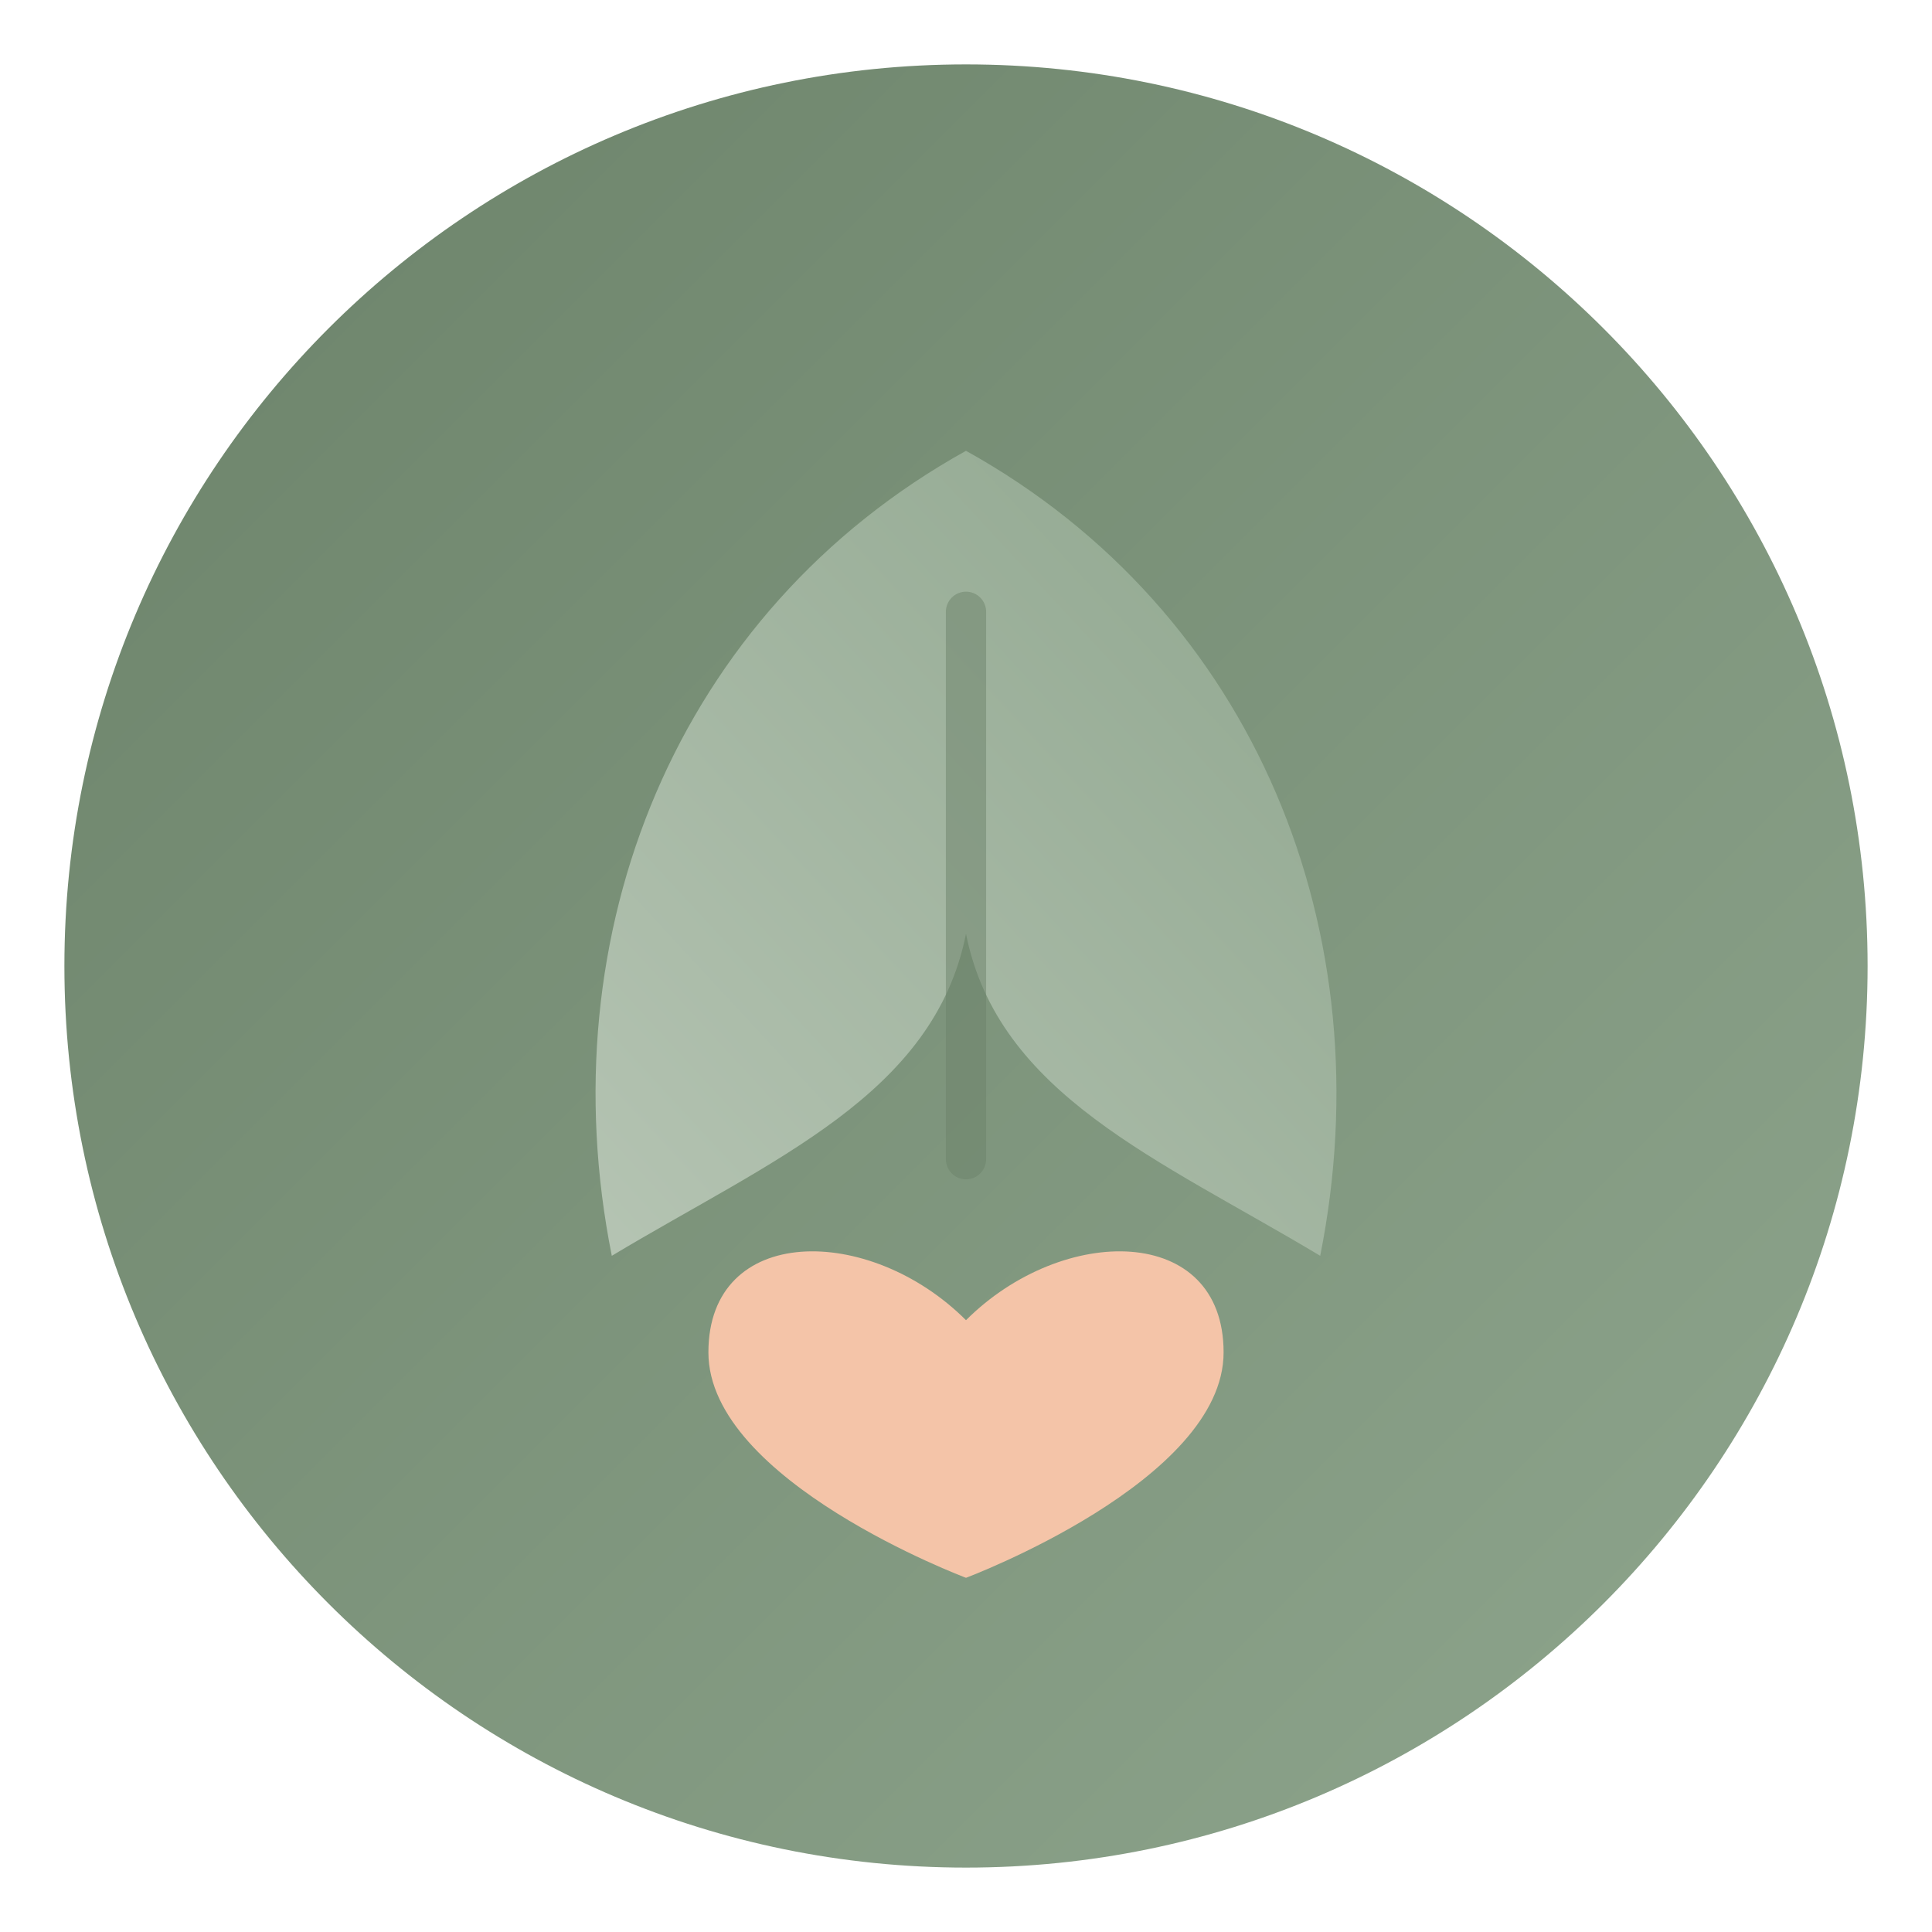
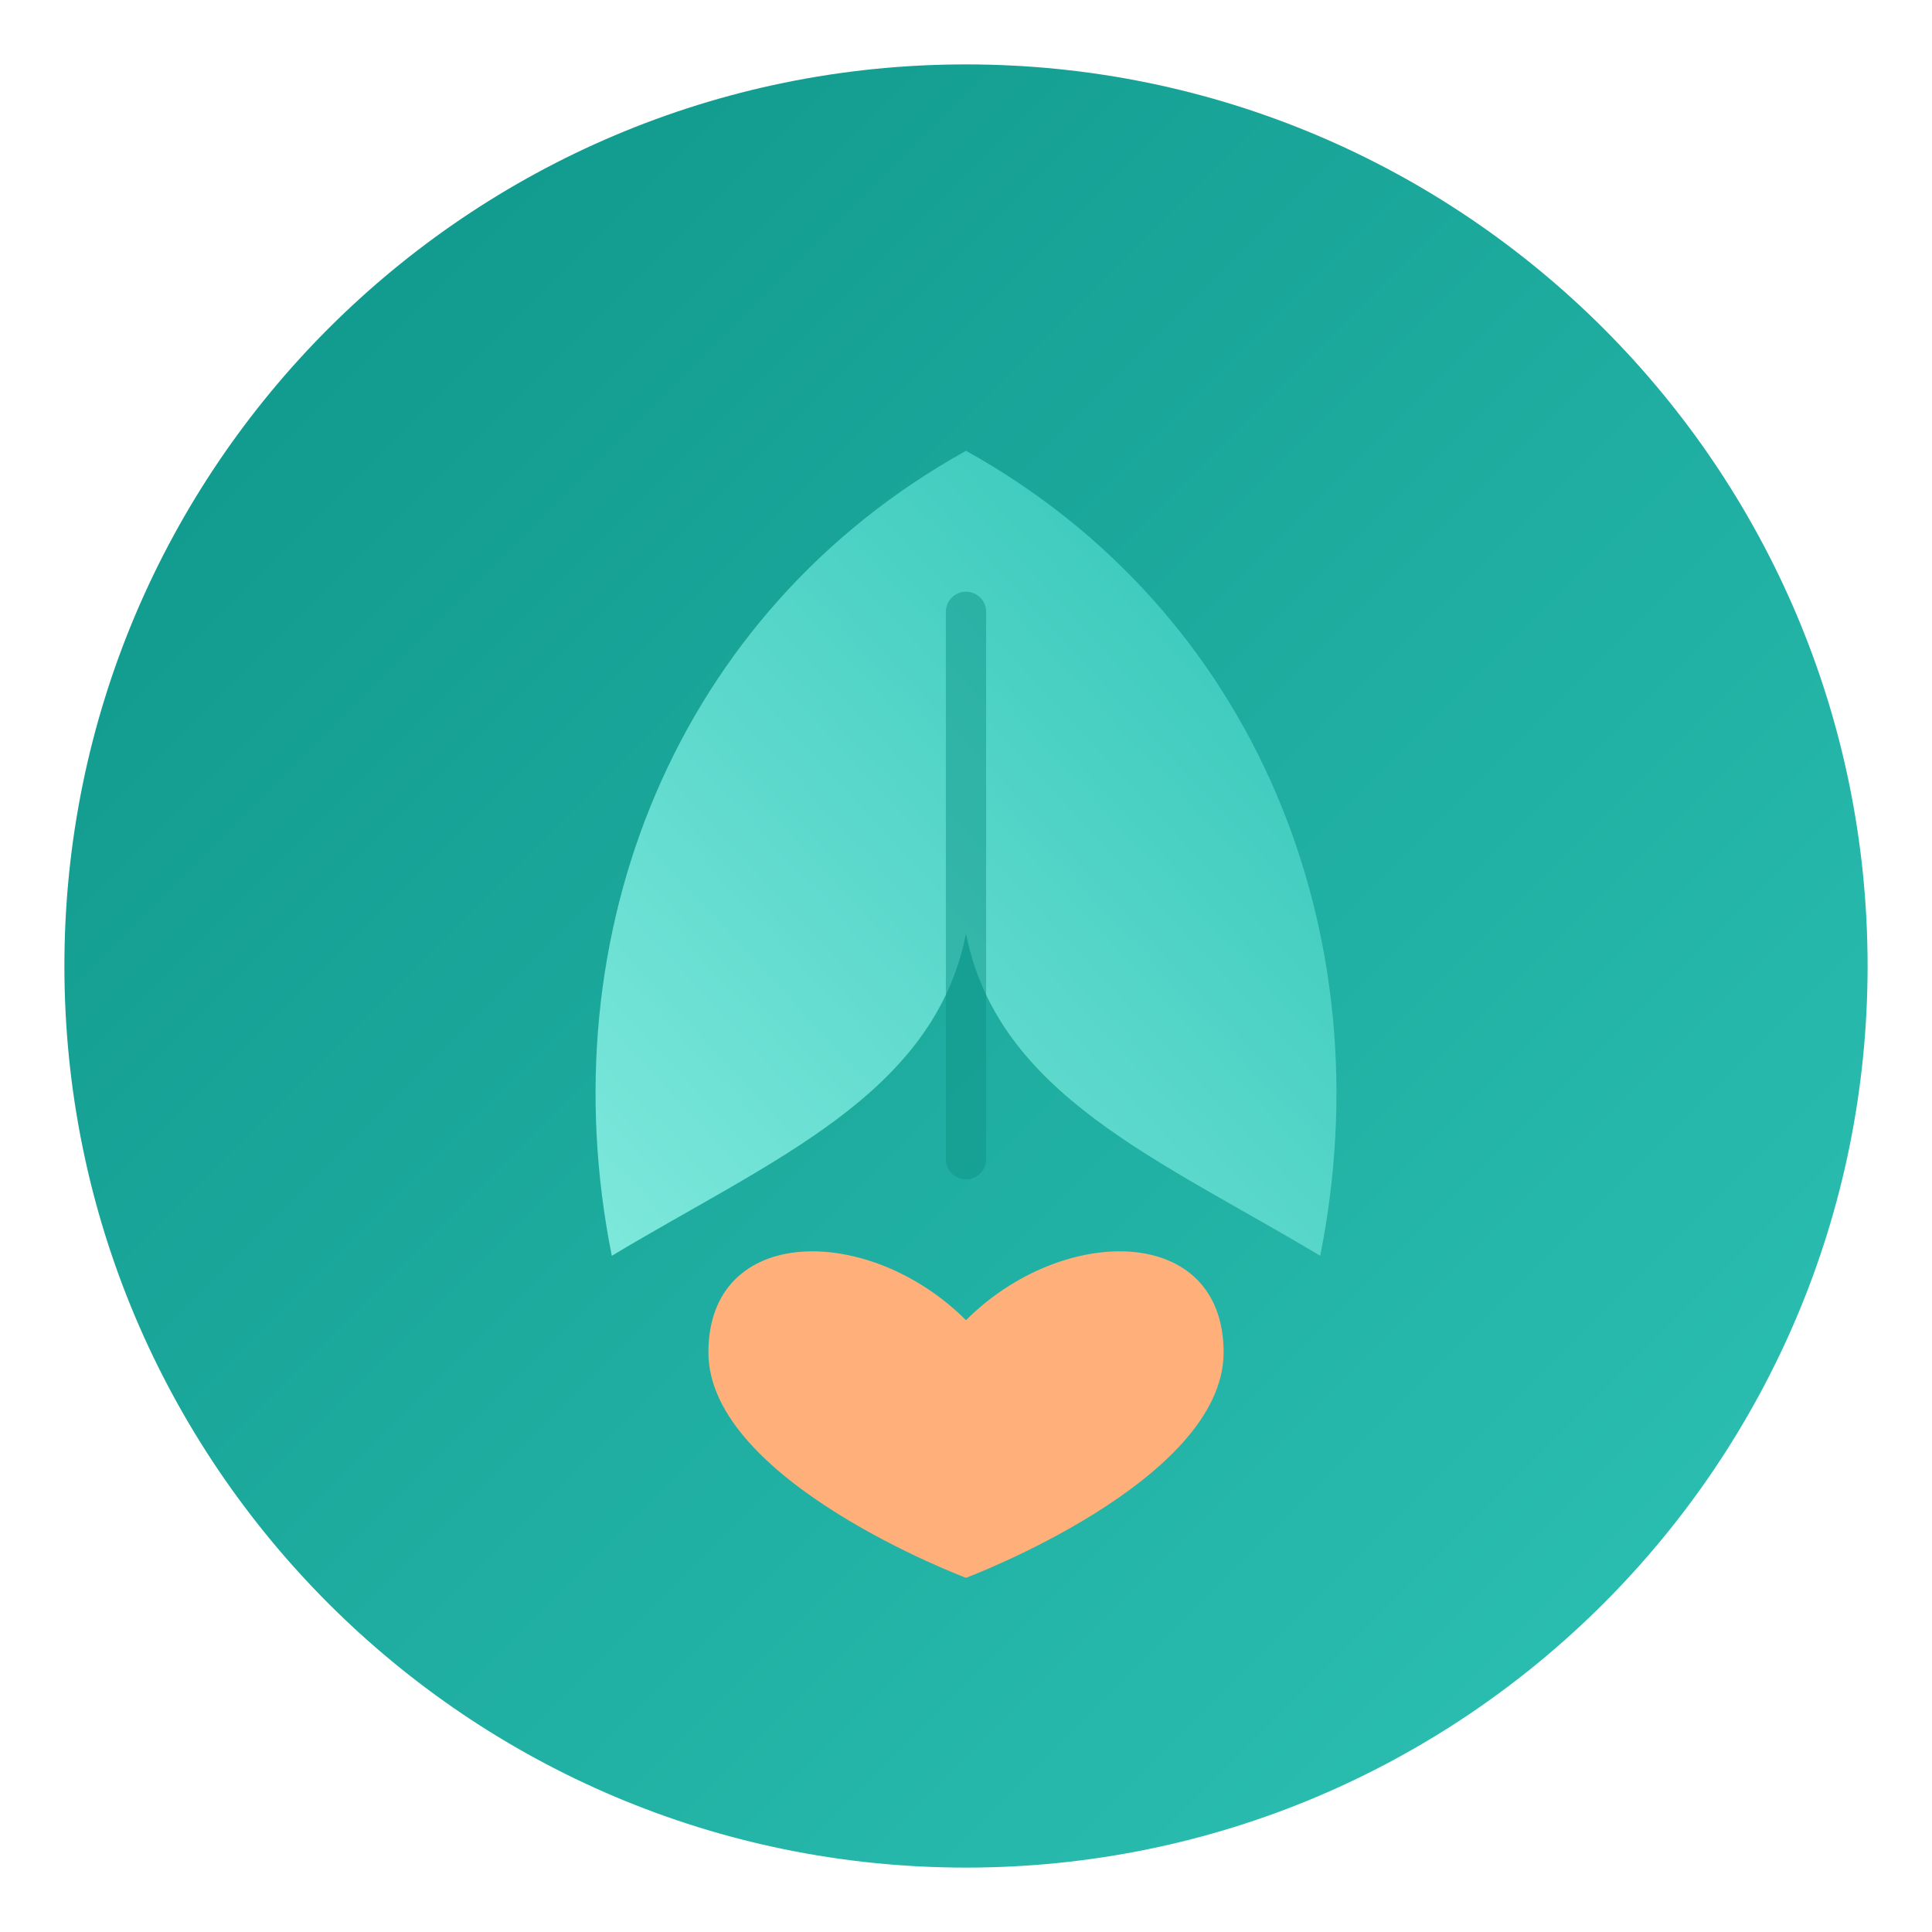
<svg xmlns="http://www.w3.org/2000/svg" viewBox="0 0 120 120" role="img" aria-label="Saathi">
  <defs>
    <linearGradient id="bg" x1="0%" y1="0%" x2="100%" y2="100%">
-       <stop offset="0%" stop-color="#6b8269" />
-       <stop offset="100%" stop-color="#8fa68e" />
+       <stop offset="0%" stop-color="#0d9488" />
+       <stop offset="100%" stop-color="#2ec4b6" />
    </linearGradient>
    <linearGradient id="leaf" x1="0%" y1="100%" x2="100%" y2="0%">
-       <stop offset="0%" stop-color="#b5c4b3" />
-       <stop offset="100%" stop-color="#8fa68e" />
+       <stop offset="0%" stop-color="#7ee8dc" />
+       <stop offset="100%" stop-color="#2ec4b6" />
    </linearGradient>
  </defs>
  <circle cx="60" cy="60" r="56" fill="url(#bg)" />
  <path d="M60 28 C42 38 34 58 38 78 C48 72 58 68 60 58 C62 68 72 72 82 78 C86 58 78 38 60 28Z" fill="url(#leaf)" />
-   <path d="M60 38 L60 72" stroke="#6b8269" stroke-width="2.5" stroke-linecap="round" opacity="0.5" />
-   <path d="M60 82 C54 76 44 76 44 84 C44 92 60 98 60 98 C60 98 76 92 76 84 C76 76 66 76 60 82Z" fill="#f4c4a8" />
+   <path d="M60 38 L60 72" stroke="#0d9488" stroke-width="2.5" stroke-linecap="round" opacity="0.5" />
+   <path d="M60 82 C54 76 44 76 44 84 C44 92 60 98 60 98 C60 98 76 92 76 84 C76 76 66 76 60 82Z" fill="#ffb07a" />
</svg>
